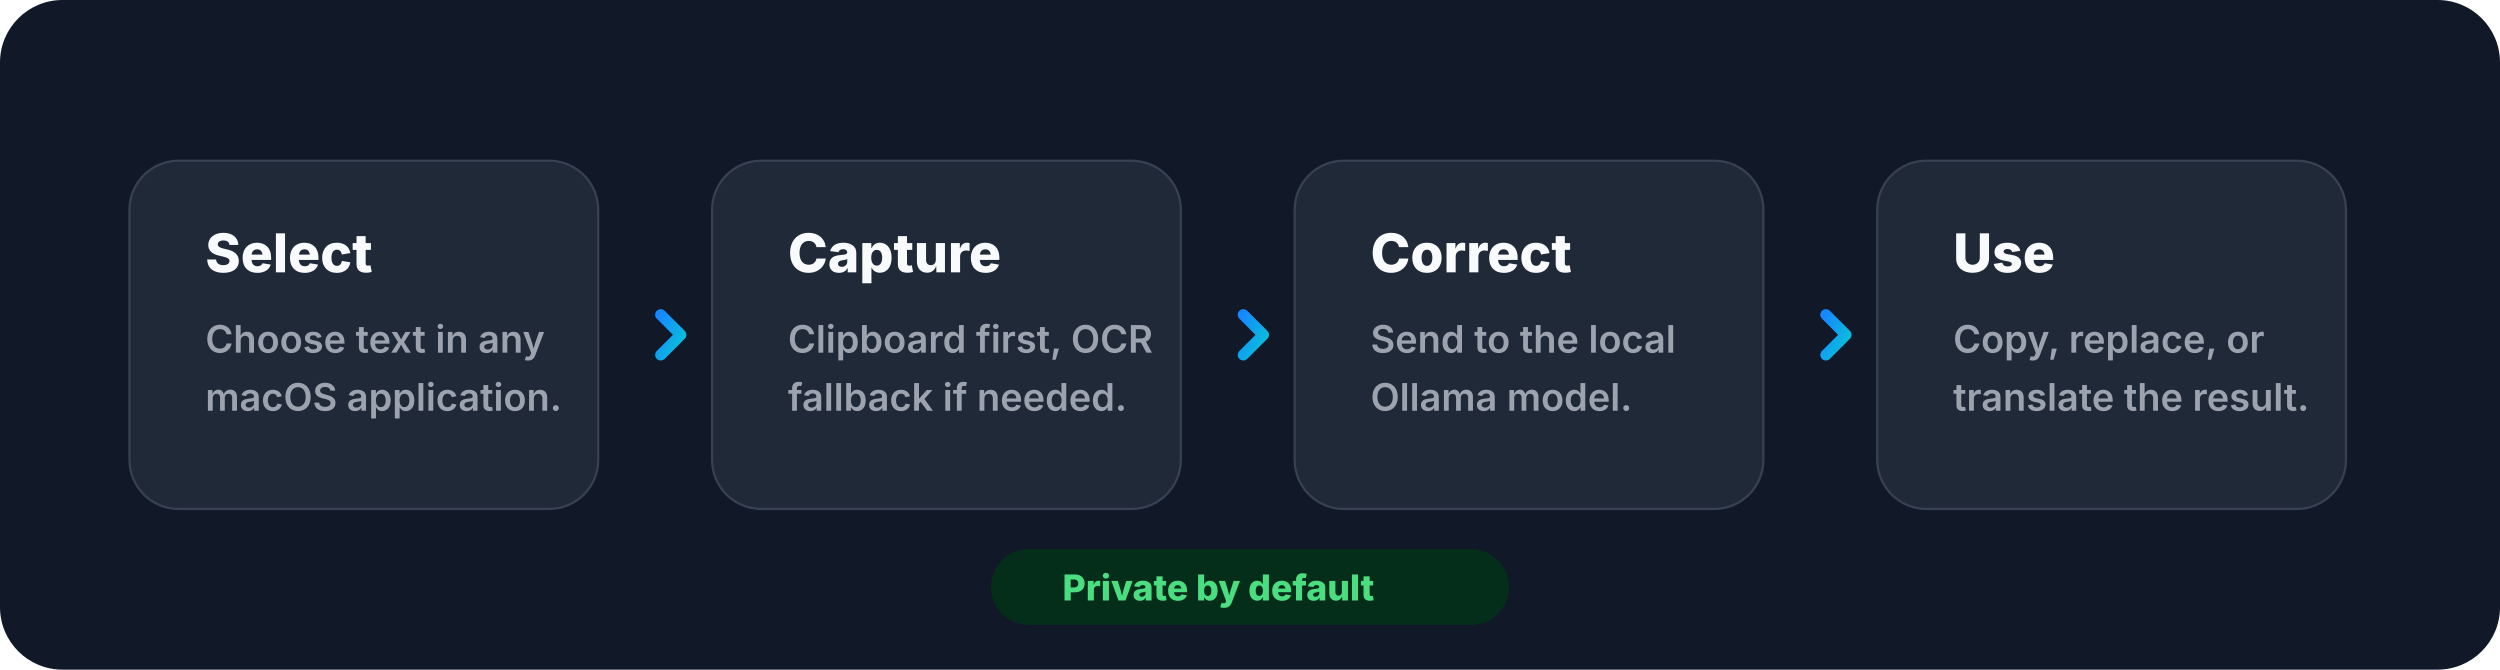
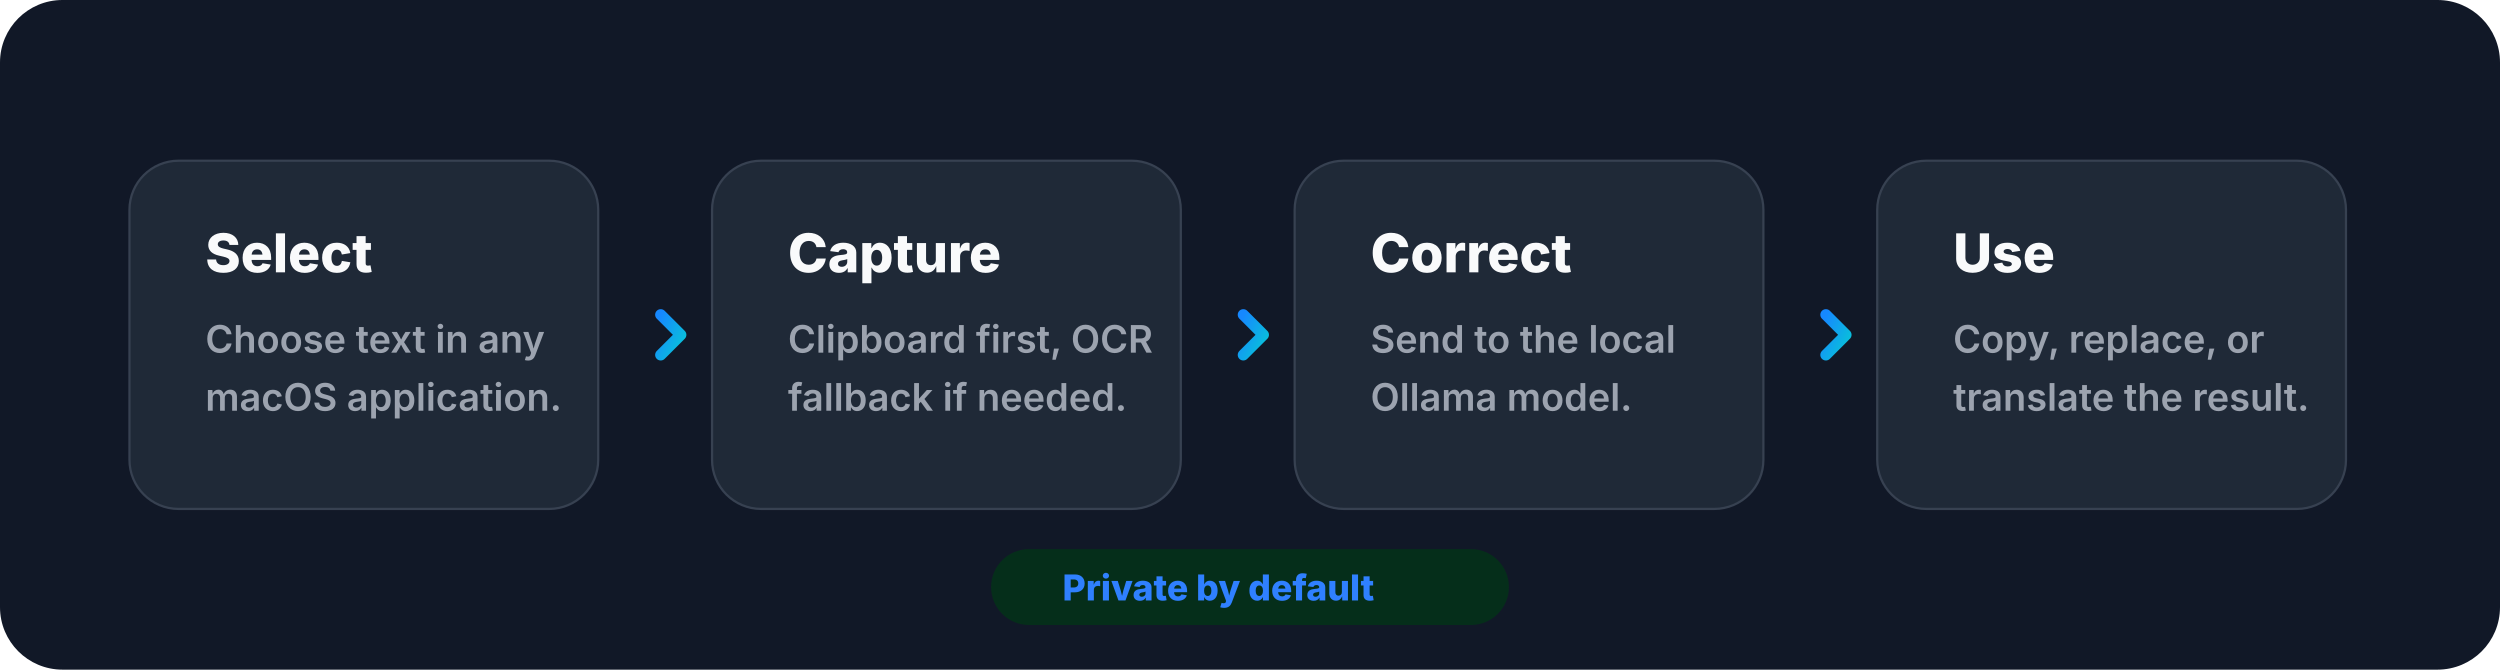
<svg xmlns="http://www.w3.org/2000/svg" width="1120" height="300" viewBox="0 0 1120 300" fill="none" role="img" aria-labelledby="title desc">
  <defs>
    <linearGradient id="blue" x1="0" y1="0" x2="1" y2="1">
      <stop stop-color="#1688ff" />
      <stop offset="1" stop-color="#08c4d8" />
    </linearGradient>
  </defs>
  <rect width="1120" height="300" rx="28" fill="#111827" />
  <g font-family="Inter, ui-sans-serif, system-ui, -apple-system, BlinkMacSystemFont, Segoe UI, sans-serif">
    <rect x="58" y="72" width="210" height="156" rx="22" fill="#1F2937" stroke="#374151" />
    <text x="92" y="122" fill="#F9FAFB" font-size="24" font-weight="800">Select</text>
    <text x="92" y="158" fill="#9CA3AF" font-size="17" font-weight="600">Choose text in any</text>
    <text x="92" y="184" fill="#9CA3AF" font-size="17" font-weight="600">macOS application.</text>
    <rect x="319" y="72" width="210" height="156" rx="22" fill="#1F2937" stroke="#374151" />
    <text x="353" y="122" fill="#F9FAFB" font-size="24" font-weight="800">Capture</text>
    <text x="353" y="158" fill="#9CA3AF" font-size="17" font-weight="600">Clipboard first, OCR</text>
    <text x="353" y="184" fill="#9CA3AF" font-size="17" font-weight="600">fallback if needed.</text>
    <rect x="580" y="72" width="210" height="156" rx="22" fill="#1F2937" stroke="#374151" />
    <text x="614" y="122" fill="#F9FAFB" font-size="24" font-weight="800">Correct</text>
    <text x="614" y="158" fill="#9CA3AF" font-size="17" font-weight="600">Send to the local</text>
    <text x="614" y="184" fill="#9CA3AF" font-size="17" font-weight="600">Ollama model.</text>
    <rect x="841" y="72" width="210" height="156" rx="22" fill="#1F2937" stroke="#374151" />
    <text x="875" y="122" fill="#F9FAFB" font-size="24" font-weight="800">Use</text>
    <text x="875" y="158" fill="#9CA3AF" font-size="17" font-weight="600">Copy, replace, or</text>
    <text x="875" y="184" fill="#9CA3AF" font-size="17" font-weight="600">translate the result.</text>
    <path d="M282 150H305" stroke="url(#blue)" stroke-width="5" stroke-linecap="round" />
    <path d="M305 150L296 141M305 150L296 159" stroke="url(#blue)" stroke-width="5" stroke-linecap="round" />
    <path d="M543 150H566" stroke="url(#blue)" stroke-width="5" stroke-linecap="round" />
    <path d="M566 150L557 141M566 150L557 159" stroke="url(#blue)" stroke-width="5" stroke-linecap="round" />
    <path d="M804 150H827" stroke="url(#blue)" stroke-width="5" stroke-linecap="round" />
    <path d="M827 150L818 141M827 150L818 159" stroke="url(#blue)" stroke-width="5" stroke-linecap="round" />
    <rect x="444" y="246" width="232" height="34" rx="17" fill="#052E1A" />
-     <text x="476" y="269" fill="#4ADE80" font-size="16" font-weight="800">Private by default</text>
+     <text x="476" y="269" fill="#2F80FF" font-size="16" font-weight="800">Private by default</text>
  </g>
</svg>
